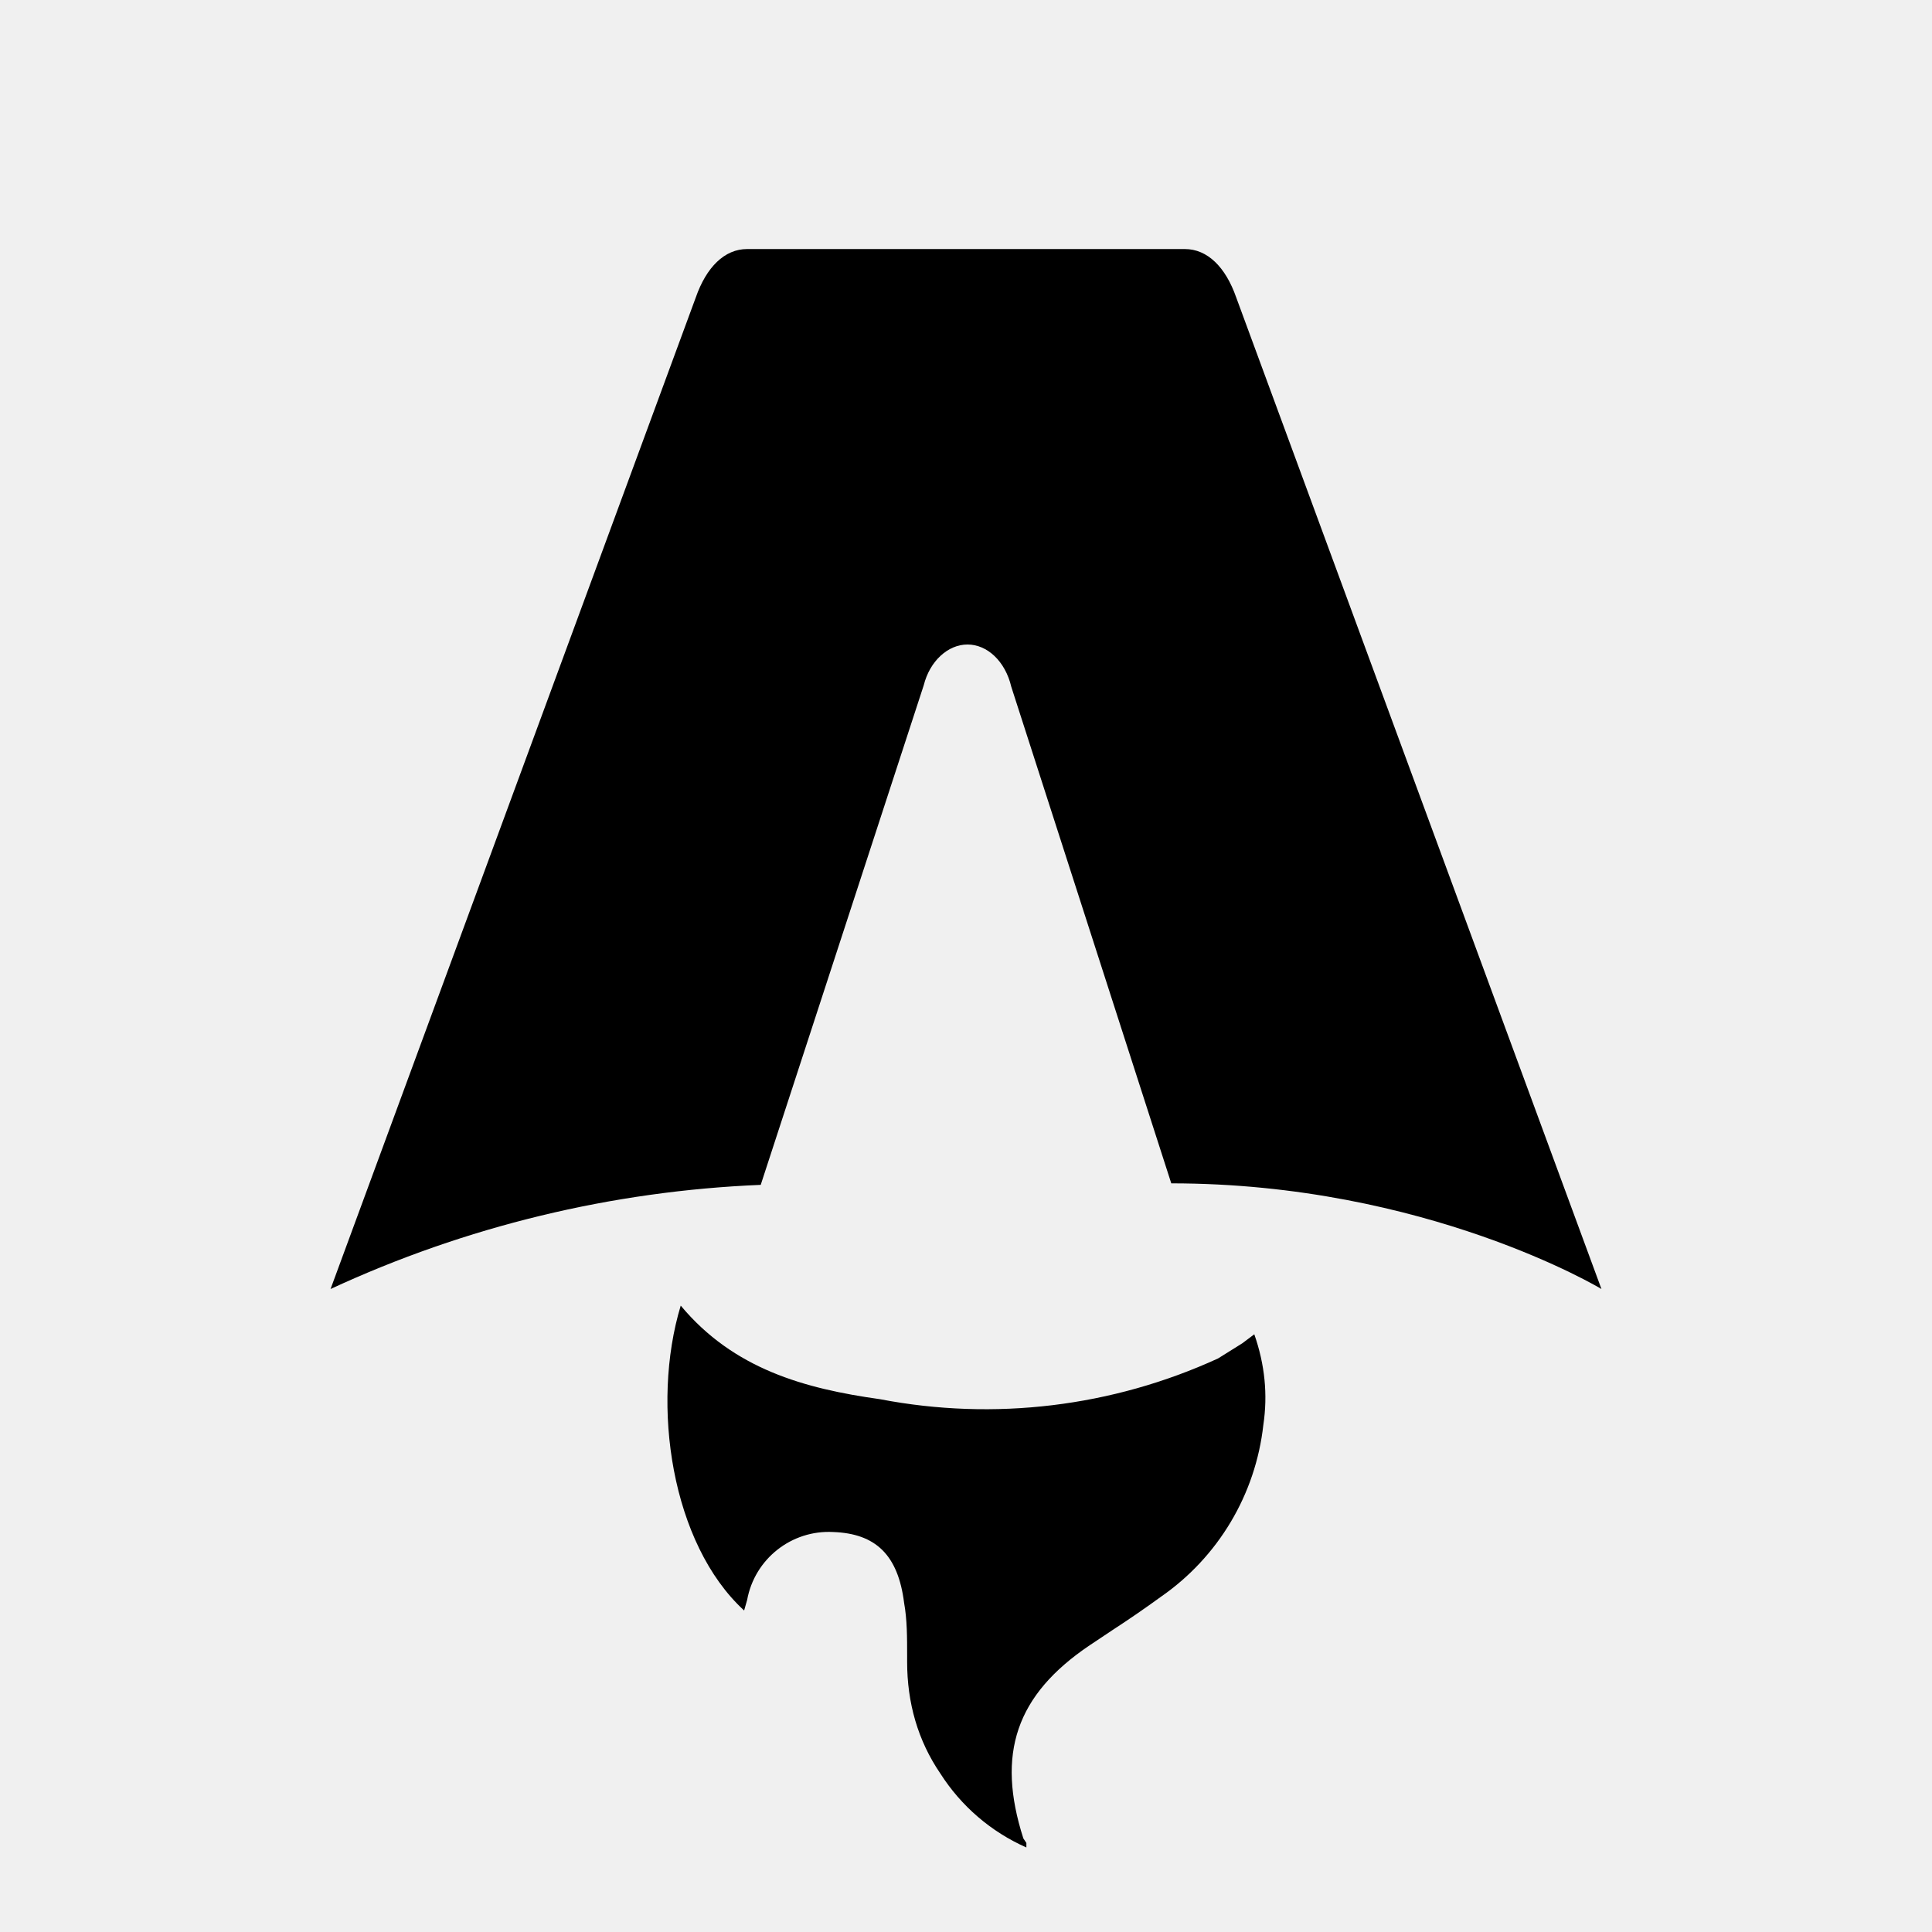
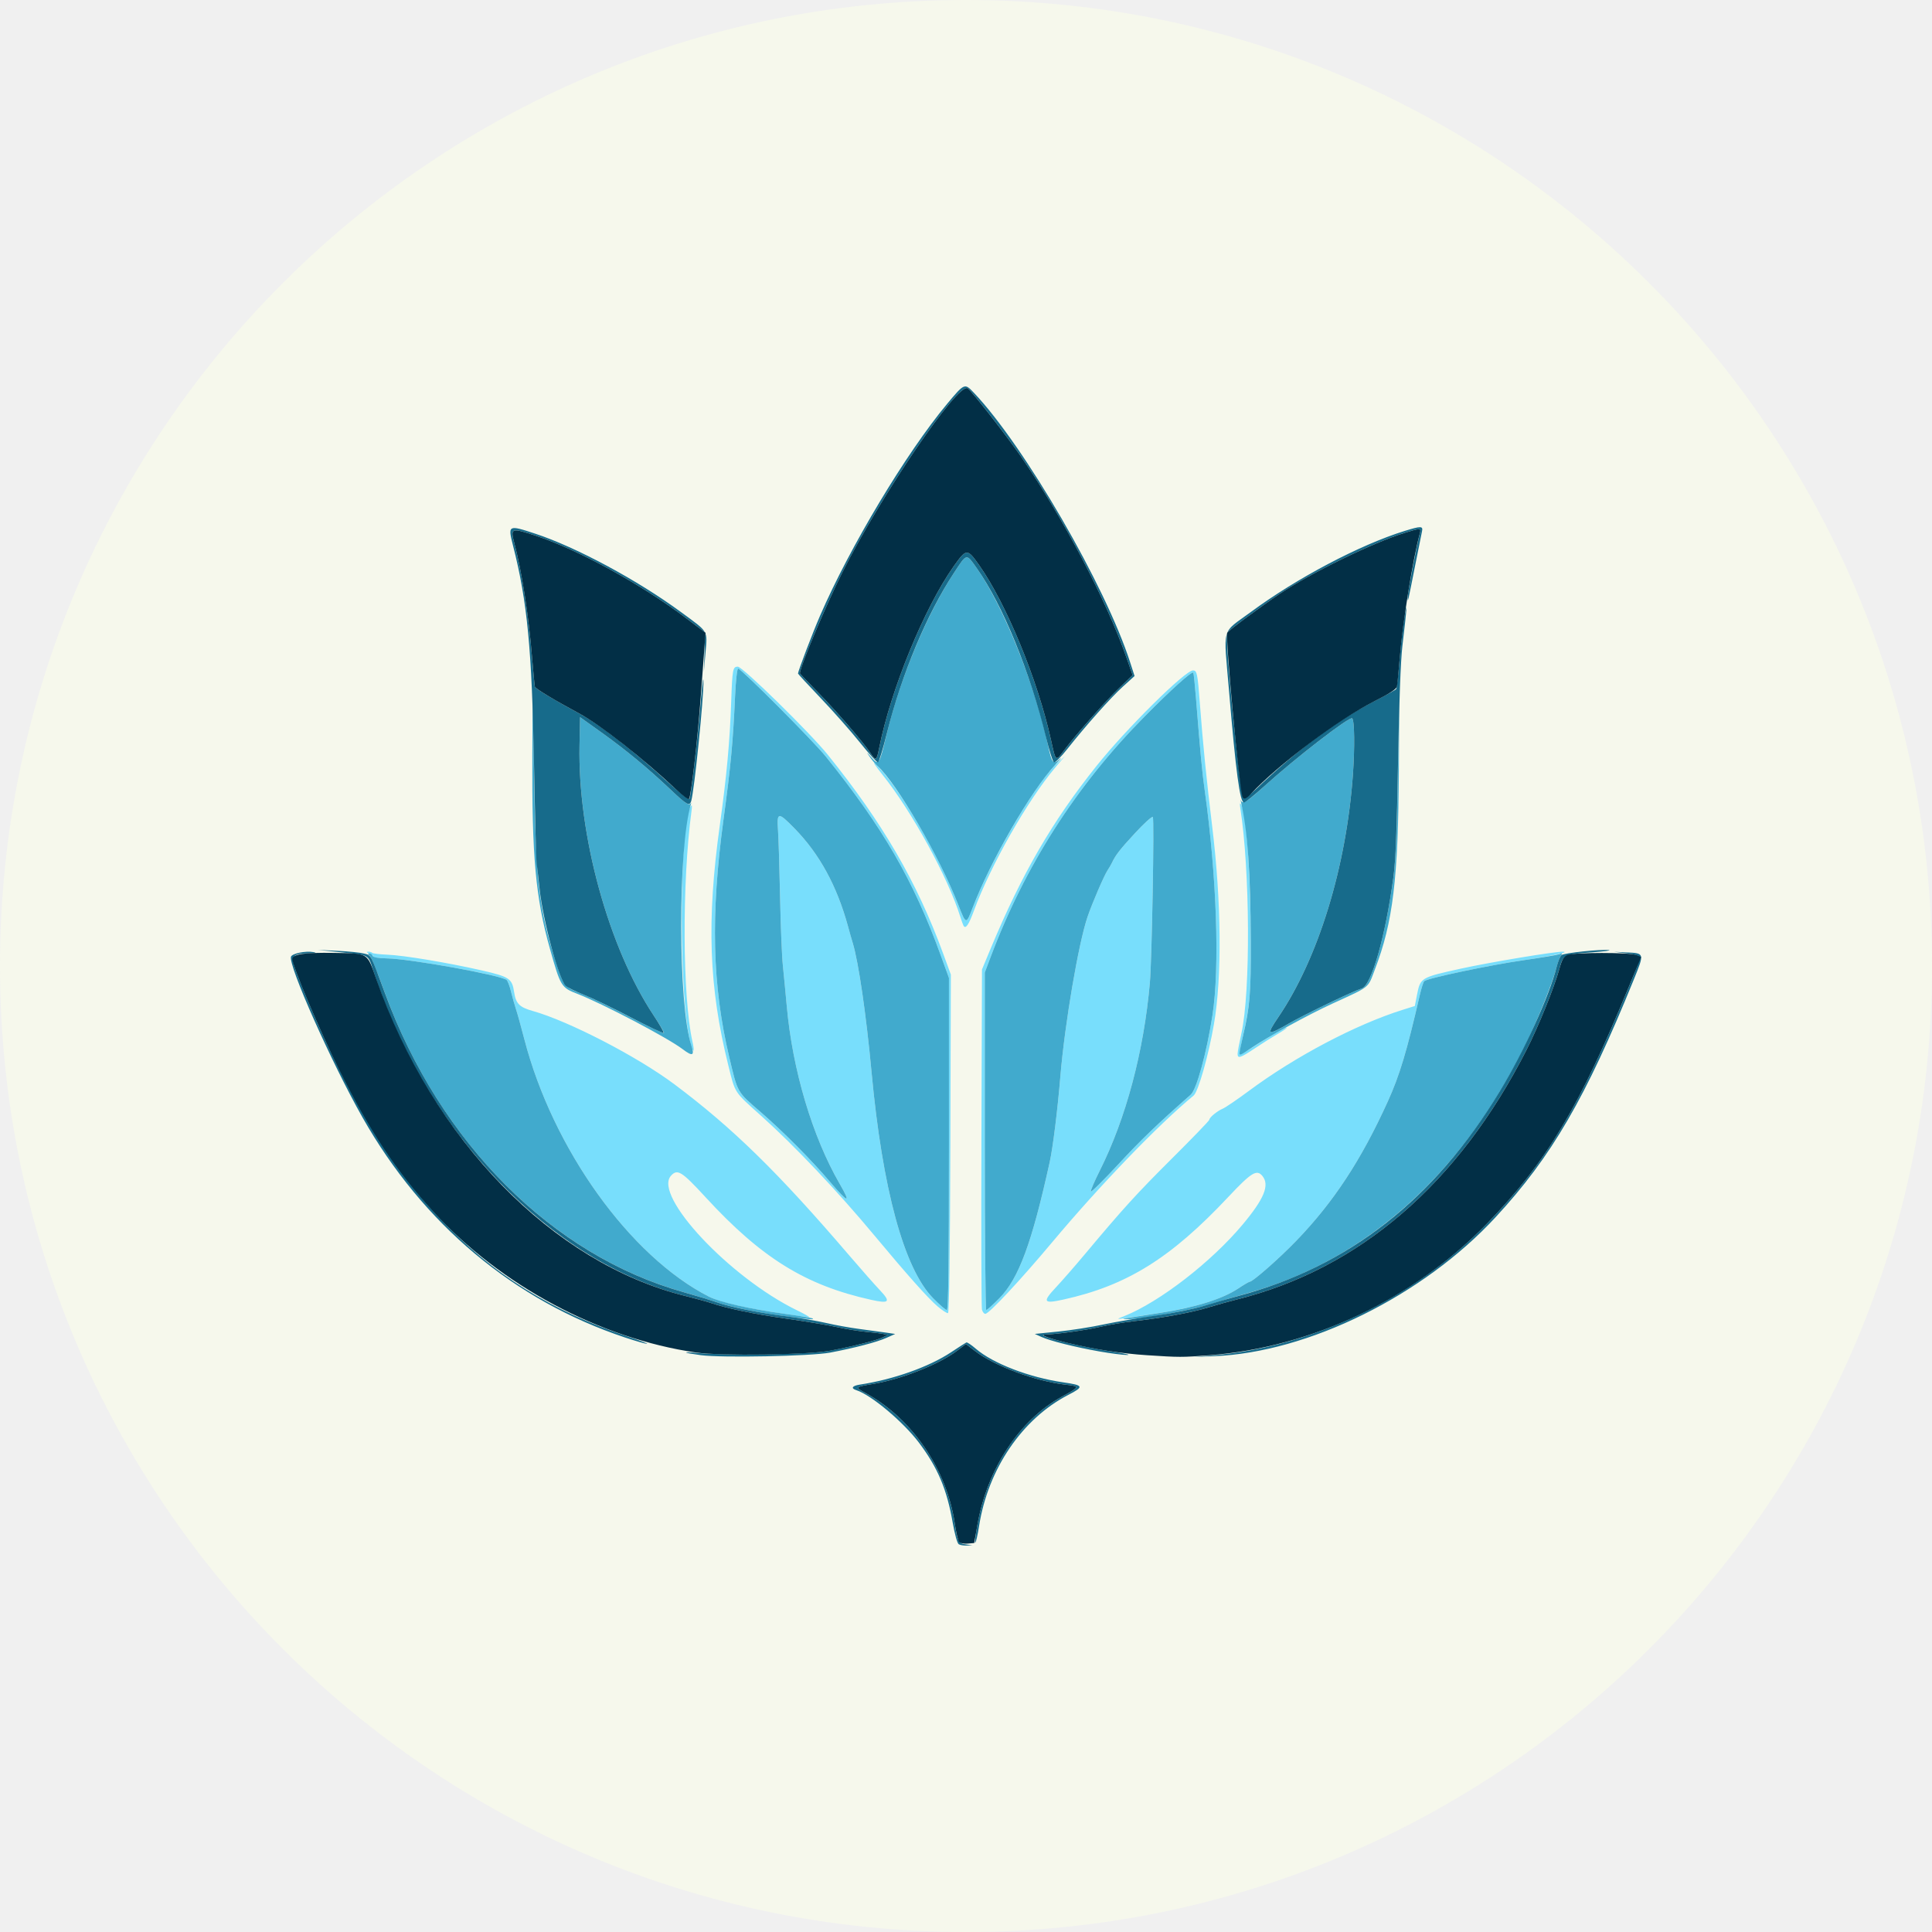
- <svg xmlns="http://www.w3.org/2000/svg" fill="none" viewBox="0 0 128 128">
-   <path d="M50.4 78.5a75.1 75.1 0 0 0-28.5 6.9l24.2-65.7c.7-2 1.9-3.2 3.4-3.2h29c1.5 0 2.7 1.2 3.4 3.2l24.2 65.7s-11.6-7-28.5-7L67 45.5c-.4-1.7-1.6-2.8-2.9-2.8-1.3 0-2.5 1.1-2.9 2.7L50.4 78.5Zm-1.1 28.2Zm-4.2-20.2c-2 6.6-.6 15.8 4.2 20.2a17.5 17.5 0 0 1 .2-.7 5.5 5.5 0 0 1 5.7-4.5c2.8.1 4.3 1.5 4.7 4.7.2 1.1.2 2.3.2 3.5v.4c0 2.7.7 5.2 2.2 7.4a13 13 0 0 0 5.7 4.9v-.3l-.2-.3c-1.8-5.6-.5-9.5 4.4-12.8l1.5-1a73 73 0 0 0 3.2-2.2 16 16 0 0 0 6.8-11.4c.3-2 .1-4-.6-6l-.8.6-1.6 1a37 37 0 0 1-22.4 2.7c-5-.7-9.7-2-13.2-6.2Z" />
-   <style>
-         path { fill: #000; }
-         @media (prefers-color-scheme: dark) {
-             path { fill: #FFF; }
-         }
-     </style>
+ <svg xmlns="http://www.w3.org/2000/svg" width="64" height="64" viewBox="0 0 64 64" fill="none">
+   <rect width="64" height="64" rx="32" fill="#F6F8EC" />
+   <path d="M37.247 43.596C38.422 43.124 40.128 41.803 41.163 40.566C41.88 39.709 42.064 39.258 41.82 38.957C41.633 38.726 41.455 38.835 40.686 39.654C38.781 41.682 37.326 42.587 35.225 43.05C34.559 43.197 34.522 43.133 34.985 42.639C35.19 42.42 35.606 41.943 35.911 41.579C37.214 40.023 37.645 39.55 38.819 38.38C39.502 37.701 40.06 37.122 40.06 37.094C40.06 37.019 40.318 36.805 40.507 36.725C40.598 36.687 40.992 36.418 41.382 36.129C42.908 34.997 44.906 33.944 46.448 33.457L46.868 33.325L46.941 32.95C47.053 32.386 47.063 32.38 48.395 32.087C49.364 31.874 51.535 31.514 51.779 31.526C52.021 31.539 51.357 31.681 50.466 31.809C49.373 31.965 47.274 32.408 47.179 32.502C47.15 32.531 47.084 32.737 47.033 32.96C46.601 34.837 46.365 35.621 45.971 36.49C45.09 38.431 44.174 39.825 42.937 41.108C42.376 41.688 41.499 42.459 41.399 42.459C41.374 42.459 41.197 42.563 41.005 42.691C40.485 43.036 39.582 43.316 38.414 43.493C36.808 43.738 36.92 43.728 37.247 43.596ZM25.779 43.493C24.645 43.323 23.837 43.132 23.485 42.953C20.866 41.617 18.314 38.059 17.37 34.428C17.263 34.016 17.138 33.566 17.092 33.428C17.046 33.291 16.972 33.029 16.928 32.847C16.884 32.665 16.818 32.492 16.782 32.462C16.592 32.304 13.578 31.761 12.826 31.748C12.577 31.744 12.373 31.718 12.373 31.692C12.372 31.665 12.309 31.617 12.232 31.586C12.142 31.55 12.127 31.528 12.19 31.526C12.244 31.523 12.308 31.541 12.332 31.565C12.355 31.588 12.578 31.615 12.827 31.625C13.373 31.646 14.82 31.887 15.95 32.144C16.878 32.356 16.964 32.414 17.032 32.87C17.089 33.245 17.209 33.367 17.642 33.488C18.842 33.825 21.115 35.001 22.341 35.919C24.274 37.367 25.774 38.834 28.129 41.584C28.527 42.048 28.984 42.567 29.145 42.736C29.519 43.13 29.462 43.193 28.852 43.057C26.678 42.574 25.224 41.672 23.375 39.662C22.579 38.797 22.441 38.711 22.226 38.949C21.63 39.607 24.17 42.319 26.4 43.405C26.673 43.538 26.856 43.644 26.806 43.64C26.757 43.637 26.294 43.57 25.779 43.493ZM31.051 43.269C30.736 42.999 30.028 42.203 28.967 40.928C27.748 39.463 26.333 37.967 25.232 36.979C24.301 36.144 24.361 36.235 24.126 35.291C23.481 32.699 23.404 30.513 23.845 27.334C24.072 25.702 24.177 24.562 24.222 23.241C24.259 22.165 24.275 22.084 24.442 22.084C24.6 22.084 26.832 24.271 27.422 25.003C29.238 27.256 30.371 29.207 31.238 31.574L31.498 32.283L31.482 37.882C31.471 41.546 31.444 43.486 31.404 43.499C31.369 43.509 31.21 43.405 31.051 43.269ZM31.435 37.896V32.395L31.157 31.63C30.262 29.166 29.244 27.406 27.359 25.065C26.94 24.545 24.55 22.147 24.451 22.147C24.418 22.147 24.373 22.557 24.35 23.069C24.281 24.588 24.206 25.387 23.967 27.147C23.537 30.31 23.593 32.646 24.158 35.022C24.442 36.217 24.406 36.153 25.193 36.834C25.945 37.485 26.872 38.417 27.493 39.147C28.104 39.864 28.204 39.887 27.818 39.22C26.909 37.648 26.252 35.443 26.061 33.322C26.024 32.899 25.966 32.3 25.934 31.991C25.901 31.681 25.86 30.654 25.841 29.709C25.822 28.764 25.791 27.773 25.773 27.506C25.73 26.893 25.775 26.887 26.32 27.444C27.145 28.286 27.722 29.342 28.089 30.678C28.145 30.884 28.217 31.137 28.249 31.241C28.44 31.868 28.697 33.632 28.872 35.522C29.23 39.385 29.948 42.023 30.907 43.002C31.121 43.219 31.326 43.397 31.365 43.397C31.416 43.397 31.435 41.91 31.435 37.896ZM32.528 43.381C32.509 43.304 32.501 40.737 32.511 37.678L32.529 32.115L32.828 31.397C33.854 28.938 34.863 27.198 36.329 25.366C37.313 24.135 39.259 22.209 39.518 22.209C39.652 22.209 39.671 22.3 39.748 23.314C39.847 24.634 39.97 25.857 40.154 27.366C40.461 29.881 40.483 32.36 40.213 33.928C40.036 34.957 39.692 36.167 39.541 36.291C38.375 37.252 36.444 39.254 34.858 41.147C33.798 42.413 32.76 43.524 32.639 43.523C32.597 43.522 32.547 43.458 32.528 43.381ZM33.105 43.006C33.747 42.355 34.183 41.176 34.774 38.49C34.879 38.013 35.033 36.777 35.127 35.647C35.274 33.901 35.726 31.247 36.028 30.366C36.185 29.907 36.569 29.014 36.687 28.834C36.743 28.748 36.809 28.636 36.833 28.584C36.956 28.323 37.091 28.148 37.593 27.605C37.893 27.28 38.161 27.036 38.189 27.064C38.241 27.118 38.158 31.792 38.091 32.553C37.891 34.829 37.299 37.05 36.432 38.778C36.258 39.124 36.125 39.435 36.136 39.469C36.147 39.503 36.555 39.099 37.042 38.573C37.79 37.765 38.352 37.223 39.445 36.262C39.639 36.092 39.971 34.877 40.163 33.642C40.41 32.05 40.305 29.013 39.906 26.178C39.822 25.576 39.763 24.954 39.62 23.148C39.583 22.685 39.542 22.296 39.529 22.282C39.477 22.231 38.799 22.841 37.919 23.731C35.642 26.035 33.949 28.683 32.806 31.729L32.622 32.218V37.807C32.622 40.882 32.644 43.397 32.671 43.397C32.698 43.397 32.893 43.221 33.105 43.006ZM40.997 34.909C40.997 34.847 41.054 34.545 41.122 34.237C41.429 32.866 41.41 28.838 41.087 26.772C41.063 26.619 41.071 26.581 41.112 26.647C41.287 26.921 41.423 28.832 41.433 31.152C41.441 32.906 41.41 33.288 41.175 34.321C41.103 34.64 41.056 34.913 41.071 34.928C41.086 34.943 41.279 34.835 41.501 34.688C41.961 34.383 42.622 34.006 42.622 34.05C42.622 34.066 42.489 34.156 42.325 34.25C42.162 34.344 41.826 34.556 41.578 34.721C41.086 35.05 40.997 35.078 40.997 34.909ZM22.885 34.6C22.49 33.277 22.48 27.353 22.872 26.725C22.926 26.639 22.933 26.669 22.907 26.866C22.59 29.232 22.606 33.022 22.938 34.503C23.016 34.854 22.98 34.92 22.885 34.6ZM31.918 30.666C31.902 30.638 31.853 30.503 31.81 30.366C31.401 29.059 30.212 26.889 29.244 25.678C28.997 25.369 28.885 25.2 28.996 25.303C29.731 25.986 31.097 28.31 31.749 29.985C32.002 30.635 32.005 30.636 32.221 30.069C32.825 28.483 34.299 25.957 35.003 25.303L35.271 25.053L34.955 25.428C34.03 26.525 32.814 28.667 32.26 30.175C32.089 30.639 31.987 30.786 31.918 30.666Z" fill="#78DEFC" />
+   <path d="M26.037 43.608C25.166 43.496 24.188 43.297 23.748 43.141C23.559 43.074 23.06 42.922 22.64 42.803C18.288 41.578 14.567 37.85 12.752 32.897C12.402 31.94 12.294 31.687 12.218 31.632C12.177 31.603 12.183 31.586 12.234 31.585C12.278 31.584 12.327 31.619 12.344 31.662C12.364 31.714 12.528 31.743 12.826 31.748C13.578 31.76 16.592 32.304 16.782 32.462C16.818 32.492 16.884 32.665 16.928 32.847C16.972 33.029 17.046 33.29 17.092 33.428C17.138 33.565 17.263 34.015 17.37 34.428C18.314 38.059 20.866 41.617 23.485 42.953C23.842 43.135 24.839 43.362 25.96 43.517C26.473 43.588 26.907 43.66 26.924 43.677C26.967 43.72 26.83 43.71 26.037 43.608ZM37.31 43.666C37.396 43.651 37.907 43.572 38.446 43.489C39.581 43.316 40.492 43.031 41.005 42.691C41.197 42.563 41.374 42.459 41.399 42.459C41.499 42.459 42.376 41.688 42.937 41.107C44.174 39.825 45.09 38.431 45.971 36.49C46.365 35.621 46.601 34.837 47.033 32.96C47.084 32.737 47.15 32.531 47.18 32.502C47.274 32.407 49.373 31.965 50.466 31.809C51.05 31.725 51.585 31.635 51.654 31.609C51.756 31.57 51.766 31.577 51.71 31.651C51.672 31.7 51.605 31.881 51.56 32.053C51.422 32.575 50.952 33.751 50.557 34.558C48.446 38.875 45.278 41.727 41.372 42.827C40.977 42.938 40.373 43.116 40.029 43.222C39.412 43.413 37.705 43.716 37.341 43.7C37.174 43.693 37.17 43.689 37.31 43.666ZM30.907 43.001C29.948 42.022 29.23 39.384 28.872 35.522C28.697 33.632 28.44 31.867 28.249 31.24C28.217 31.137 28.145 30.884 28.089 30.678C27.722 29.341 27.145 28.286 26.32 27.443C25.776 26.887 25.73 26.892 25.773 27.506C25.791 27.772 25.822 28.764 25.841 29.709C25.86 30.654 25.901 31.681 25.934 31.99C25.966 32.3 26.024 32.899 26.062 33.322C26.252 35.443 26.909 37.648 27.818 39.22C28.204 39.887 28.104 39.864 27.493 39.147C26.872 38.417 25.945 37.485 25.193 36.834C24.406 36.153 24.442 36.216 24.158 35.022C23.593 32.645 23.537 30.309 23.967 27.147C24.206 25.387 24.282 24.588 24.35 23.068C24.373 22.557 24.418 22.147 24.451 22.147C24.55 22.147 26.94 24.544 27.359 25.065C29.244 27.406 30.262 29.166 31.157 31.63L31.435 32.395V37.896C31.435 41.909 31.416 43.397 31.365 43.397C31.326 43.397 31.121 43.219 30.907 43.001ZM32.622 37.807V32.218L32.806 31.729C33.949 28.683 35.642 26.034 37.92 23.731C38.799 22.841 39.477 22.231 39.529 22.282C39.542 22.295 39.583 22.685 39.62 23.148C39.763 24.954 39.822 25.576 39.907 26.178C40.306 29.013 40.41 32.05 40.163 33.642C39.971 34.877 39.639 36.091 39.445 36.262C38.353 37.223 37.79 37.764 37.042 38.573C36.555 39.099 36.147 39.502 36.136 39.469C36.125 39.435 36.258 39.124 36.432 38.778C37.299 37.05 37.891 34.829 38.091 32.553C38.158 31.792 38.241 27.118 38.189 27.064C38.161 27.036 37.893 27.279 37.593 27.605C37.091 28.148 36.956 28.323 36.833 28.584C36.809 28.636 36.743 28.748 36.687 28.834C36.57 29.014 36.185 29.907 36.028 30.365C35.726 31.247 35.274 33.901 35.127 35.647C35.033 36.777 34.879 38.013 34.774 38.49C34.183 41.176 33.747 42.355 33.105 43.006C32.893 43.221 32.698 43.397 32.671 43.397C32.644 43.397 32.622 40.881 32.622 37.807ZM22.612 34.754C22.118 34.378 19.972 33.251 19.13 32.924C18.59 32.715 18.57 32.682 18.218 31.433C17.742 29.745 17.617 28.368 17.634 25.022L17.647 22.74L17.688 25.459C17.745 29.22 17.85 30.12 18.445 31.959C18.671 32.66 18.709 32.703 19.279 32.923C19.519 33.017 20.229 33.359 20.857 33.683C21.484 34.008 21.997 34.248 21.997 34.216C21.997 34.184 21.842 33.923 21.651 33.636C20.159 31.388 19.137 27.659 19.197 24.686L19.216 23.757L19.935 24.271C20.738 24.845 21.456 25.44 22.22 26.162C22.711 26.625 22.83 26.704 22.888 26.6C22.902 26.574 22.902 26.595 22.886 26.647C22.452 28.089 22.461 33.314 22.901 34.63C23.016 34.975 22.944 35.006 22.612 34.754ZM41.06 34.885C41.06 34.84 41.114 34.578 41.179 34.303C41.403 33.361 41.441 32.891 41.434 31.178C41.425 28.878 41.328 27.521 41.106 26.553C41.091 26.484 41.09 26.463 41.105 26.506C41.157 26.658 41.292 26.578 41.876 26.049C42.912 25.11 44.714 23.718 44.793 23.796C44.87 23.873 44.881 24.741 44.818 25.647C44.601 28.716 43.672 31.742 42.347 33.693C41.937 34.298 41.974 34.32 42.7 33.902C43.218 33.604 44.821 32.833 45.108 32.744C45.432 32.643 45.886 31.051 46.16 29.053C46.235 28.511 46.276 27.532 46.31 25.522L46.357 22.74L46.339 25.553C46.317 29.127 46.145 30.55 45.545 32.115C45.302 32.752 45.419 32.658 44.122 33.254C43.35 33.608 41.99 34.351 41.479 34.697C41.087 34.963 41.06 34.975 41.06 34.885ZM31.749 29.985C31.126 28.384 29.707 25.945 29.061 25.365C28.984 25.297 28.865 25.156 28.797 25.053C28.691 24.893 28.701 24.898 28.863 25.084C29.109 25.369 29.126 25.343 29.363 24.358C29.815 22.472 30.698 20.349 31.602 18.977C32.038 18.314 32.003 18.32 32.37 18.842C33.235 20.075 34.283 22.683 34.714 24.678C34.847 25.293 34.884 25.337 35.106 25.144C35.201 25.061 35.134 25.147 34.958 25.335C34.155 26.194 32.815 28.512 32.221 30.068C32.005 30.635 32.002 30.635 31.749 29.985Z" fill="#41AACD" />
+   <path d="M31.758 51.154C31.711 51.125 31.625 50.813 31.562 50.452C31.369 49.34 31.066 48.619 30.441 47.79C29.92 47.098 28.856 46.206 28.366 46.051C28.175 45.99 28.229 45.905 28.482 45.867C29.599 45.697 30.767 45.283 31.503 44.797C31.758 44.628 31.987 44.481 32.013 44.47C32.038 44.458 32.179 44.552 32.325 44.678C32.894 45.168 34.093 45.629 35.222 45.792C35.899 45.889 35.917 45.935 35.39 46.207C33.86 46.998 32.728 48.663 32.433 50.553C32.391 50.828 32.334 51.077 32.308 51.105C32.282 51.134 32.312 50.874 32.374 50.526C32.713 48.641 33.764 47.04 35.167 46.272C35.785 45.934 35.788 45.924 35.301 45.869C34.304 45.757 32.944 45.251 32.294 44.751L31.997 44.522L31.709 44.742C31.13 45.184 29.875 45.684 28.954 45.839C28.313 45.947 28.311 45.948 28.68 46.15C30.214 46.989 31.363 48.671 31.628 50.466C31.717 51.073 31.75 51.131 32.018 51.164L32.216 51.189L32.029 51.198C31.925 51.203 31.804 51.184 31.758 51.154ZM23.216 44.892C22.612 44.81 22.554 44.767 23.122 44.821C24.074 44.911 26.797 44.868 27.435 44.752C28.221 44.609 29.053 44.402 29.247 44.301L29.404 44.22L29.247 44.187C29.161 44.169 28.908 44.138 28.685 44.118C28.461 44.098 28.025 44.027 27.716 43.96C27.407 43.892 26.647 43.767 26.029 43.68C25.012 43.538 24.032 43.333 23.529 43.157C23.425 43.121 23.046 43.018 22.685 42.927C18.247 41.817 14.085 37.478 12.373 32.178C12.189 31.607 12.253 31.646 11.332 31.55L10.528 31.466L11.185 31.498C11.546 31.515 11.94 31.555 12.06 31.587C12.301 31.65 12.269 31.589 12.751 32.897C14.579 37.863 18.288 41.578 22.64 42.804C23.06 42.922 23.559 43.074 23.748 43.141C24.205 43.303 25.166 43.495 26.091 43.61C26.503 43.661 27.081 43.758 27.374 43.827C27.667 43.895 28.159 43.984 28.468 44.024C28.776 44.064 29.169 44.117 29.341 44.143L29.654 44.189L29.367 44.317C29.05 44.46 28.31 44.653 27.497 44.807C26.866 44.926 23.908 44.985 23.216 44.892ZM40.197 44.895C43.495 44.616 46.901 42.972 49.281 40.511C51.237 38.487 52.324 36.669 53.969 32.662C54.403 31.605 54.408 31.649 53.846 31.577L53.466 31.529L53.894 31.55C54.478 31.578 54.477 31.574 54.121 32.451C52.527 36.375 51.403 38.31 49.548 40.317C47.144 42.921 43.333 44.802 40.216 44.925L39.529 44.952L40.197 44.895ZM36.423 44.769C35.613 44.626 34.799 44.422 34.5 44.288L34.279 44.188L35.049 44.11C35.473 44.068 36.148 43.962 36.549 43.876C36.95 43.79 37.728 43.658 38.278 43.582C38.828 43.506 39.545 43.362 39.872 43.262C40.199 43.162 40.719 43.012 41.029 42.929C44.68 41.953 47.516 39.73 49.683 36.15C50.496 34.805 51.318 33.007 51.564 32.035C51.61 31.852 51.682 31.675 51.725 31.639C51.811 31.568 53.032 31.439 53.298 31.473C53.39 31.485 53.143 31.518 52.747 31.547C51.791 31.617 51.789 31.618 51.656 32.094C51.478 32.733 50.966 33.997 50.569 34.777C48.31 39.213 45.032 42.037 40.966 43.049C40.725 43.108 40.303 43.227 40.029 43.311C39.476 43.481 38.476 43.665 37.551 43.767C37.22 43.803 36.713 43.889 36.424 43.958C35.991 44.061 35.013 44.197 34.622 44.21C34.217 44.223 35.7 44.599 36.83 44.77C37.249 44.834 37.478 44.886 37.341 44.886C37.203 44.886 36.79 44.834 36.423 44.769ZM20.716 44.31C17.035 43.087 14.014 40.557 12.008 37.016C10.973 35.189 9.537 31.959 9.64 31.69C9.681 31.584 10.13 31.492 10.378 31.539C10.487 31.559 10.466 31.57 10.302 31.576C9.572 31.603 9.571 31.606 10.022 32.72C12.662 39.239 15.838 42.642 20.81 44.278C21.205 44.408 21.486 44.515 21.435 44.516C21.383 44.517 21.06 44.424 20.716 44.31ZM20.904 33.705C20.319 33.4 19.616 33.06 19.341 32.952C19.066 32.843 18.795 32.708 18.739 32.653C18.507 32.425 17.984 30.484 17.874 29.44C17.837 29.09 17.793 28.704 17.776 28.584C17.759 28.464 17.721 26.973 17.689 25.272C17.621 21.518 17.468 19.927 16.996 18.08C16.82 17.388 16.83 17.382 17.729 17.678C19.088 18.125 21.12 19.218 22.56 20.277C23.485 20.956 23.434 20.872 23.371 21.615L23.318 22.24L23.339 21.598L23.361 20.955L22.741 20.486C21.265 19.368 19.163 18.214 17.755 17.748C16.945 17.479 16.905 17.491 17.03 17.96C17.283 18.909 17.512 20.375 17.625 21.772C17.666 22.27 17.708 22.71 17.718 22.75C17.736 22.813 18.381 23.202 19.185 23.633C19.869 24 20.994 24.873 22.196 25.972C22.529 26.276 22.816 26.499 22.836 26.468C22.887 26.385 23.113 24.457 23.21 23.272C23.257 22.704 23.298 22.381 23.302 22.553C23.315 23.101 23 26.195 22.897 26.537C22.843 26.717 22.757 26.669 22.22 26.162C21.456 25.44 20.738 24.846 19.935 24.271L19.216 23.757L19.197 24.686C19.137 27.661 20.159 31.388 21.654 33.64C21.845 33.928 21.994 34.186 21.984 34.213C21.974 34.239 21.488 34.011 20.904 33.705ZM42.347 33.694C43.672 31.742 44.601 28.716 44.818 25.647C44.881 24.742 44.87 23.873 44.793 23.796C44.714 23.718 42.912 25.11 41.876 26.049C41.551 26.343 41.251 26.584 41.209 26.584C41.074 26.584 40.939 25.576 40.712 22.873C40.529 20.694 40.441 21.008 41.438 20.272C42.963 19.146 45.055 18.044 46.534 17.587C47.072 17.421 47.145 17.422 47.106 17.6C47.089 17.677 46.989 18.176 46.883 18.709C46.621 20.033 46.638 19.957 46.63 19.793C46.623 19.672 46.94 18.009 47.036 17.662C47.083 17.49 47.054 17.489 46.534 17.649C45.482 17.974 43.42 18.98 42.405 19.663C41.754 20.101 40.703 20.879 40.653 20.961C40.565 21.103 41.078 26.303 41.193 26.425C41.227 26.462 41.385 26.354 41.607 26.14C42.881 24.912 44.301 23.854 45.497 23.243C45.893 23.041 46.232 22.852 46.251 22.824C46.27 22.796 46.321 22.343 46.365 21.819C46.41 21.294 46.484 20.654 46.531 20.397C46.628 19.865 46.613 20.063 46.456 21.397C46.398 21.898 46.346 23.274 46.312 25.24C46.274 27.455 46.232 28.511 46.159 29.053C45.892 31.032 45.433 32.643 45.108 32.744C44.821 32.833 43.218 33.604 42.7 33.902C41.974 34.32 41.937 34.298 42.347 33.694ZM28.489 24.6C28.193 24.23 27.61 23.57 27.193 23.133C26.776 22.696 26.435 22.326 26.435 22.312C26.435 22.235 26.92 20.962 27.165 20.397C28.156 18.109 30.021 15 31.376 13.376C31.949 12.69 31.954 12.688 32.257 13.006C33.934 14.77 36.623 19.407 37.438 21.942L37.584 22.394L37.196 22.745C36.795 23.108 35.977 24.027 35.348 24.822C35.149 25.073 34.955 25.268 34.917 25.255C34.879 25.243 34.759 24.869 34.65 24.424C34.115 22.241 33.222 20.057 32.37 18.842C32.003 18.32 32.038 18.314 31.602 18.977C30.7 20.346 29.869 22.335 29.377 24.299C29.249 24.813 29.117 25.242 29.085 25.253C29.053 25.264 28.785 24.97 28.489 24.6ZM29.122 24.787C29.507 22.842 30.616 20.138 31.595 18.756C32.016 18.162 32.041 18.161 32.438 18.725C33.339 20.004 34.381 22.539 34.814 24.506C34.978 25.248 34.965 25.238 35.258 24.845C35.635 24.34 36.643 23.202 37.094 22.772L37.52 22.365L37.312 21.772C36.657 19.892 35.215 17.144 33.83 15.135C33.361 14.454 32.176 12.937 32.055 12.862C31.731 12.662 29.183 16.404 27.909 18.95C27.358 20.049 26.497 22.096 26.497 22.305C26.497 22.315 26.768 22.6 27.1 22.938C27.721 23.573 28.599 24.587 28.833 24.943C29.013 25.217 29.04 25.203 29.122 24.787Z" fill="#176B8B" />
+   <path d="M31.768 51.072C31.733 51.027 31.671 50.755 31.628 50.467C31.363 48.671 30.214 46.989 28.68 46.15C28.312 45.948 28.313 45.947 28.954 45.839C29.875 45.684 31.13 45.184 31.709 44.742L31.997 44.523L32.294 44.751C32.944 45.251 34.304 45.757 35.301 45.869C35.788 45.925 35.785 45.934 35.167 46.272C33.77 47.037 32.705 48.655 32.379 50.509L32.272 51.115L32.051 51.134C31.923 51.145 31.804 51.119 31.768 51.072ZM37.997 44.893C37.148 44.838 36.275 44.702 35.382 44.489C34.746 44.336 34.419 44.217 34.622 44.21C35.013 44.198 35.991 44.061 36.424 43.958C36.713 43.889 37.22 43.803 37.551 43.767C38.476 43.665 39.476 43.481 40.029 43.311C40.304 43.227 40.725 43.109 40.966 43.049C45.032 42.037 48.31 39.214 50.569 34.777C50.966 33.997 51.478 32.733 51.656 32.095C51.744 31.779 51.799 31.686 51.929 31.634C52.148 31.547 53.983 31.547 54.196 31.634L54.363 31.703L53.97 32.659C52.324 36.669 51.238 38.487 49.281 40.511C46.849 43.026 43.462 44.636 40.06 44.895C39.148 44.964 39.074 44.964 37.997 44.893ZM23.06 44.804C19.861 44.339 16.578 42.579 14.36 40.142C13.118 38.777 12.275 37.509 11.246 35.458C10.612 34.191 9.685 32.003 9.685 31.771C9.685 31.609 10.083 31.55 11.06 31.566C12.219 31.586 12.152 31.545 12.463 32.43C14.336 37.761 18.298 41.83 22.685 42.927C23.046 43.018 23.425 43.121 23.529 43.157C24.032 43.333 25.012 43.538 26.029 43.68C26.647 43.767 27.407 43.892 27.716 43.96C28.025 44.027 28.461 44.098 28.685 44.118C28.908 44.138 29.161 44.169 29.247 44.187L29.404 44.22L29.247 44.301C29.065 44.396 28.254 44.601 27.497 44.744C26.751 44.885 23.881 44.924 23.06 44.804ZM22.392 26.147C21.33 25.145 19.87 24 19.185 23.633C18.381 23.202 17.736 22.813 17.719 22.75C17.708 22.71 17.666 22.27 17.625 21.772C17.512 20.375 17.283 18.909 17.03 17.96C16.905 17.491 16.945 17.48 17.755 17.748C19.166 18.215 21.265 19.368 22.747 20.491L23.373 20.964L23.34 21.384C23.322 21.614 23.265 22.38 23.213 23.084C23.107 24.53 22.891 26.404 22.823 26.469C22.799 26.493 22.605 26.348 22.392 26.147ZM41.155 26.381C41.048 26.064 40.586 21.069 40.653 20.961C40.703 20.879 41.754 20.101 42.405 19.663C43.42 18.98 45.482 17.974 46.534 17.65C47.053 17.489 47.083 17.49 47.036 17.662C46.808 18.495 46.467 20.601 46.371 21.772C46.333 22.236 46.29 22.672 46.276 22.741C46.258 22.828 46.027 22.978 45.514 23.237C44.337 23.832 42.325 25.343 41.44 26.296C41.272 26.476 41.194 26.499 41.155 26.381ZM28.833 24.943C28.599 24.587 27.721 23.573 27.1 22.938C26.768 22.6 26.497 22.315 26.497 22.305C26.497 22.096 27.358 20.049 27.909 18.95C29.183 16.404 31.731 12.662 32.055 12.862C32.176 12.937 33.361 14.454 33.83 15.135C35.215 17.144 36.657 19.892 37.312 21.772L37.52 22.366L37.094 22.772C36.643 23.202 35.635 24.34 35.258 24.845C34.965 25.238 34.978 25.248 34.814 24.506C34.381 22.539 33.339 20.004 32.438 18.725C32.041 18.162 32.016 18.163 31.595 18.756C30.616 20.138 29.507 22.843 29.122 24.787C29.04 25.203 29.013 25.217 28.833 24.943Z" fill="#022F46" />
</svg>
